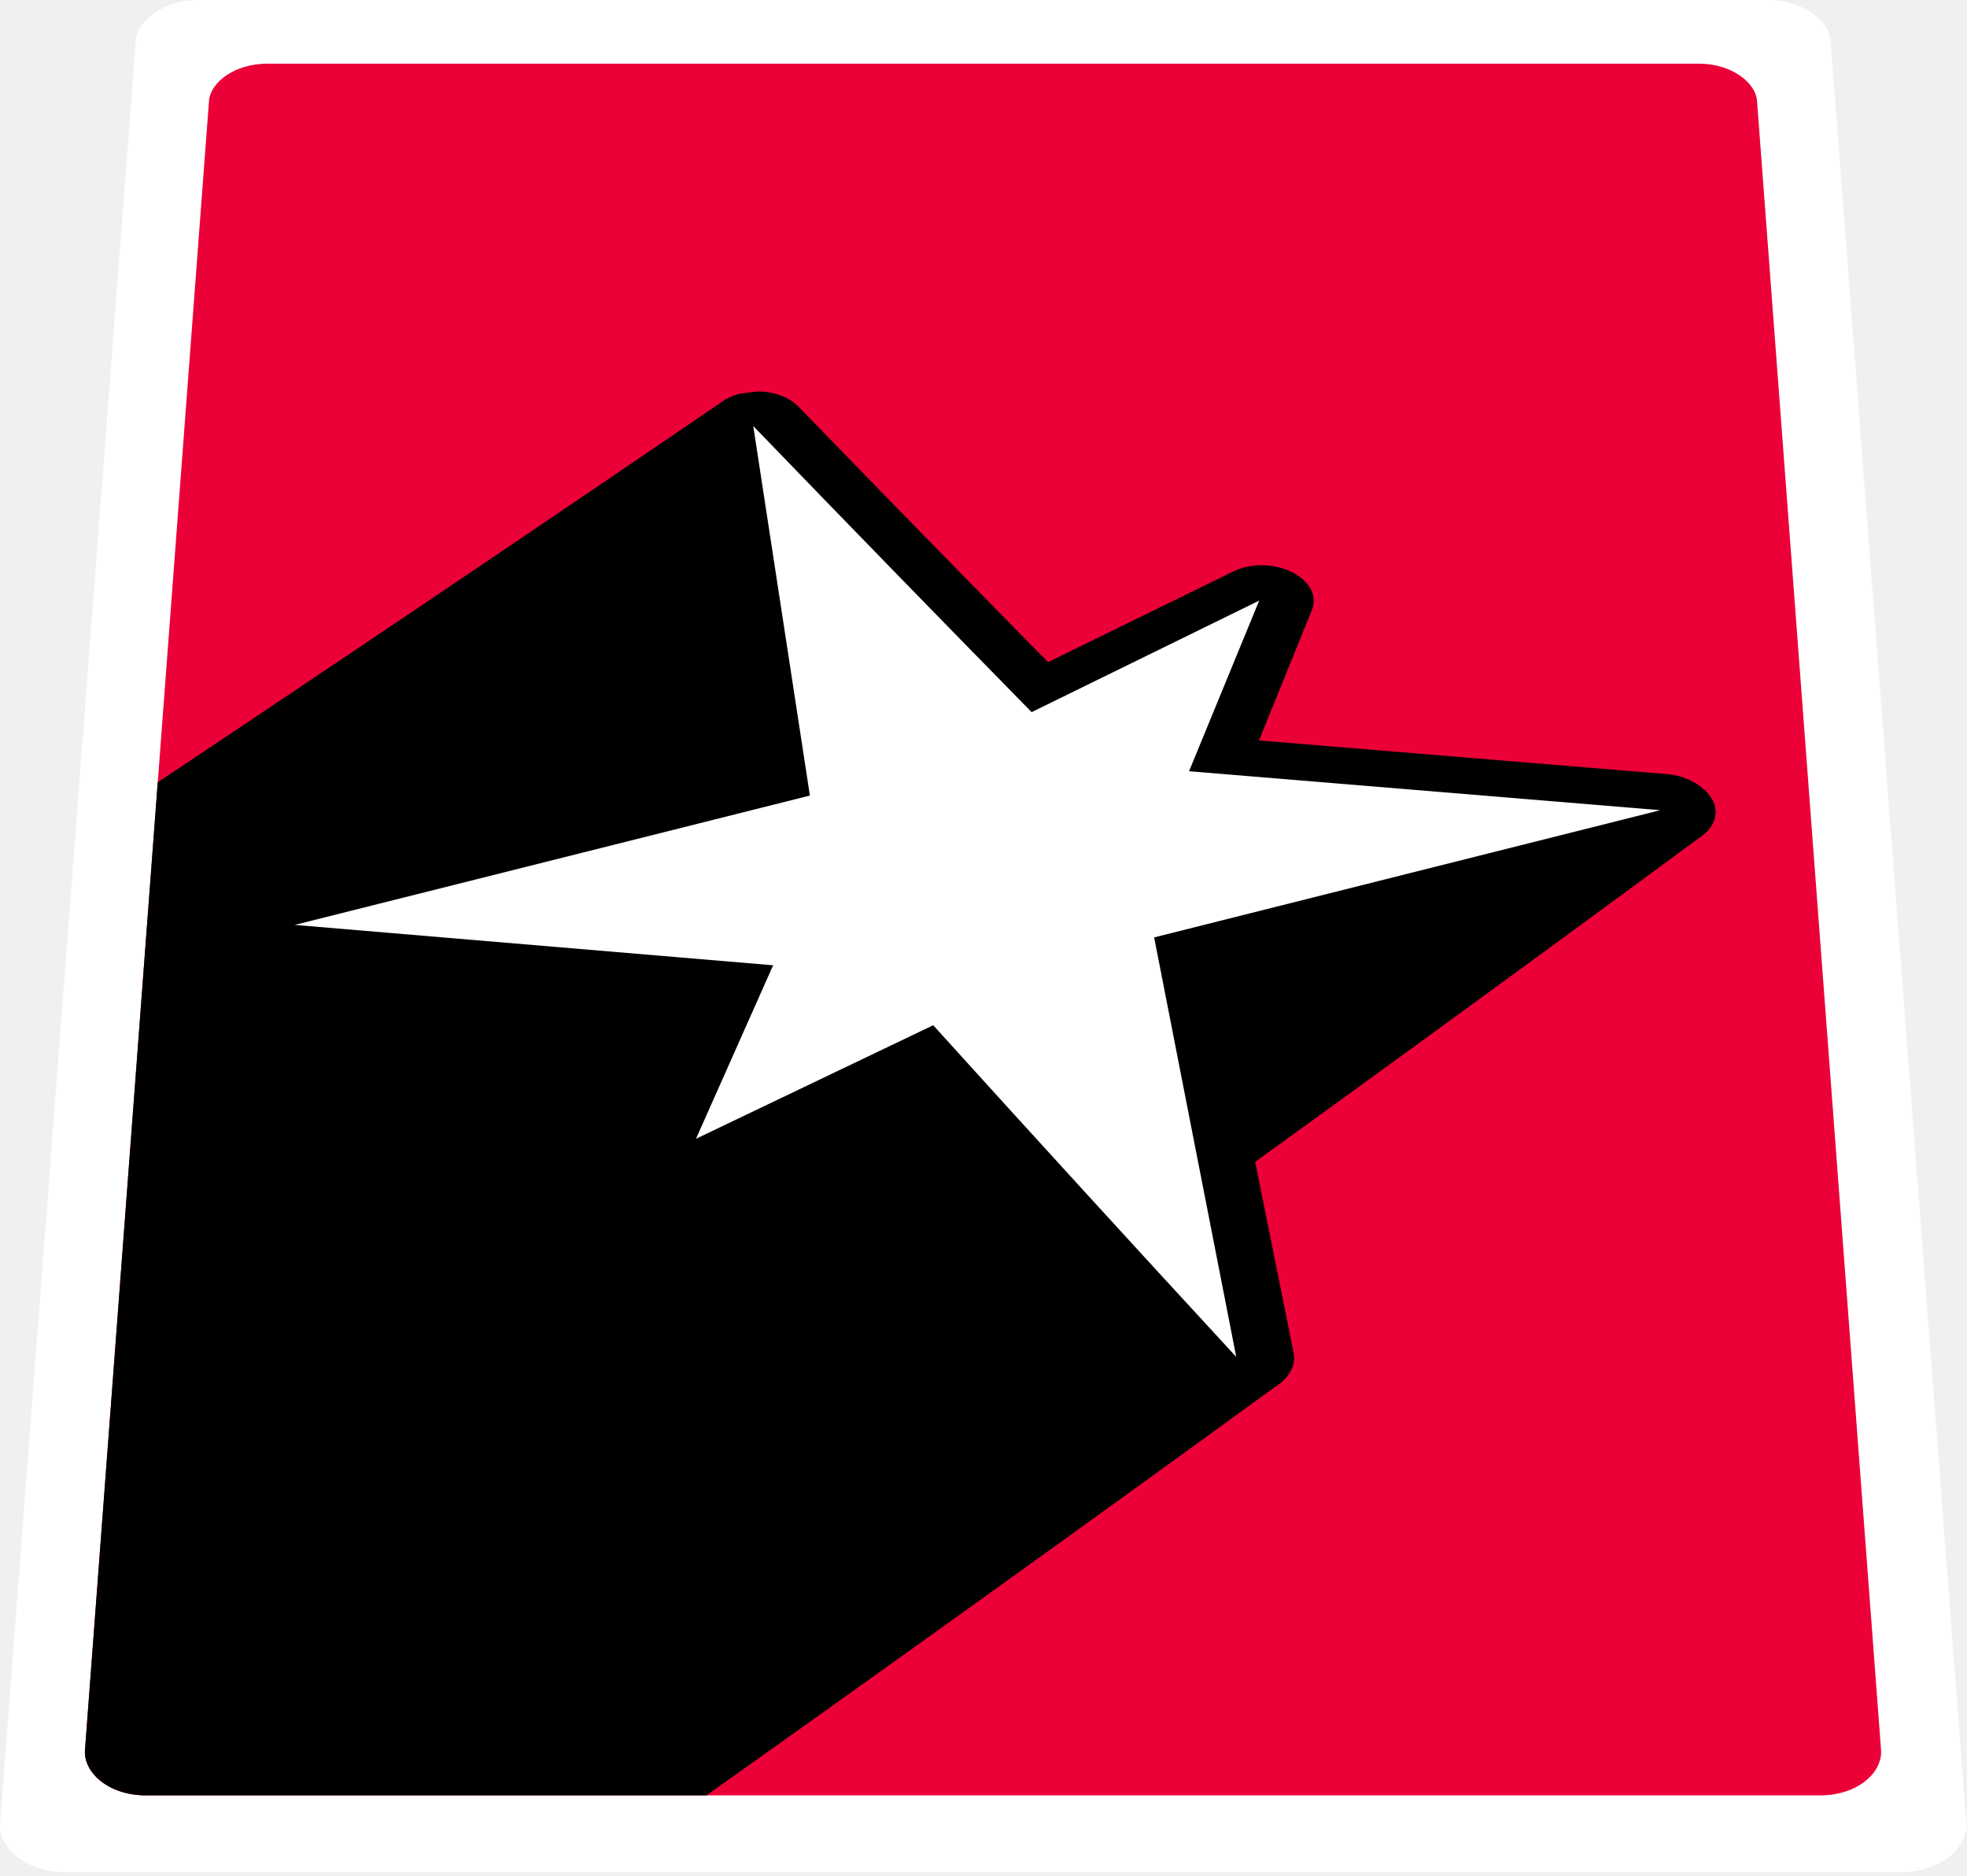
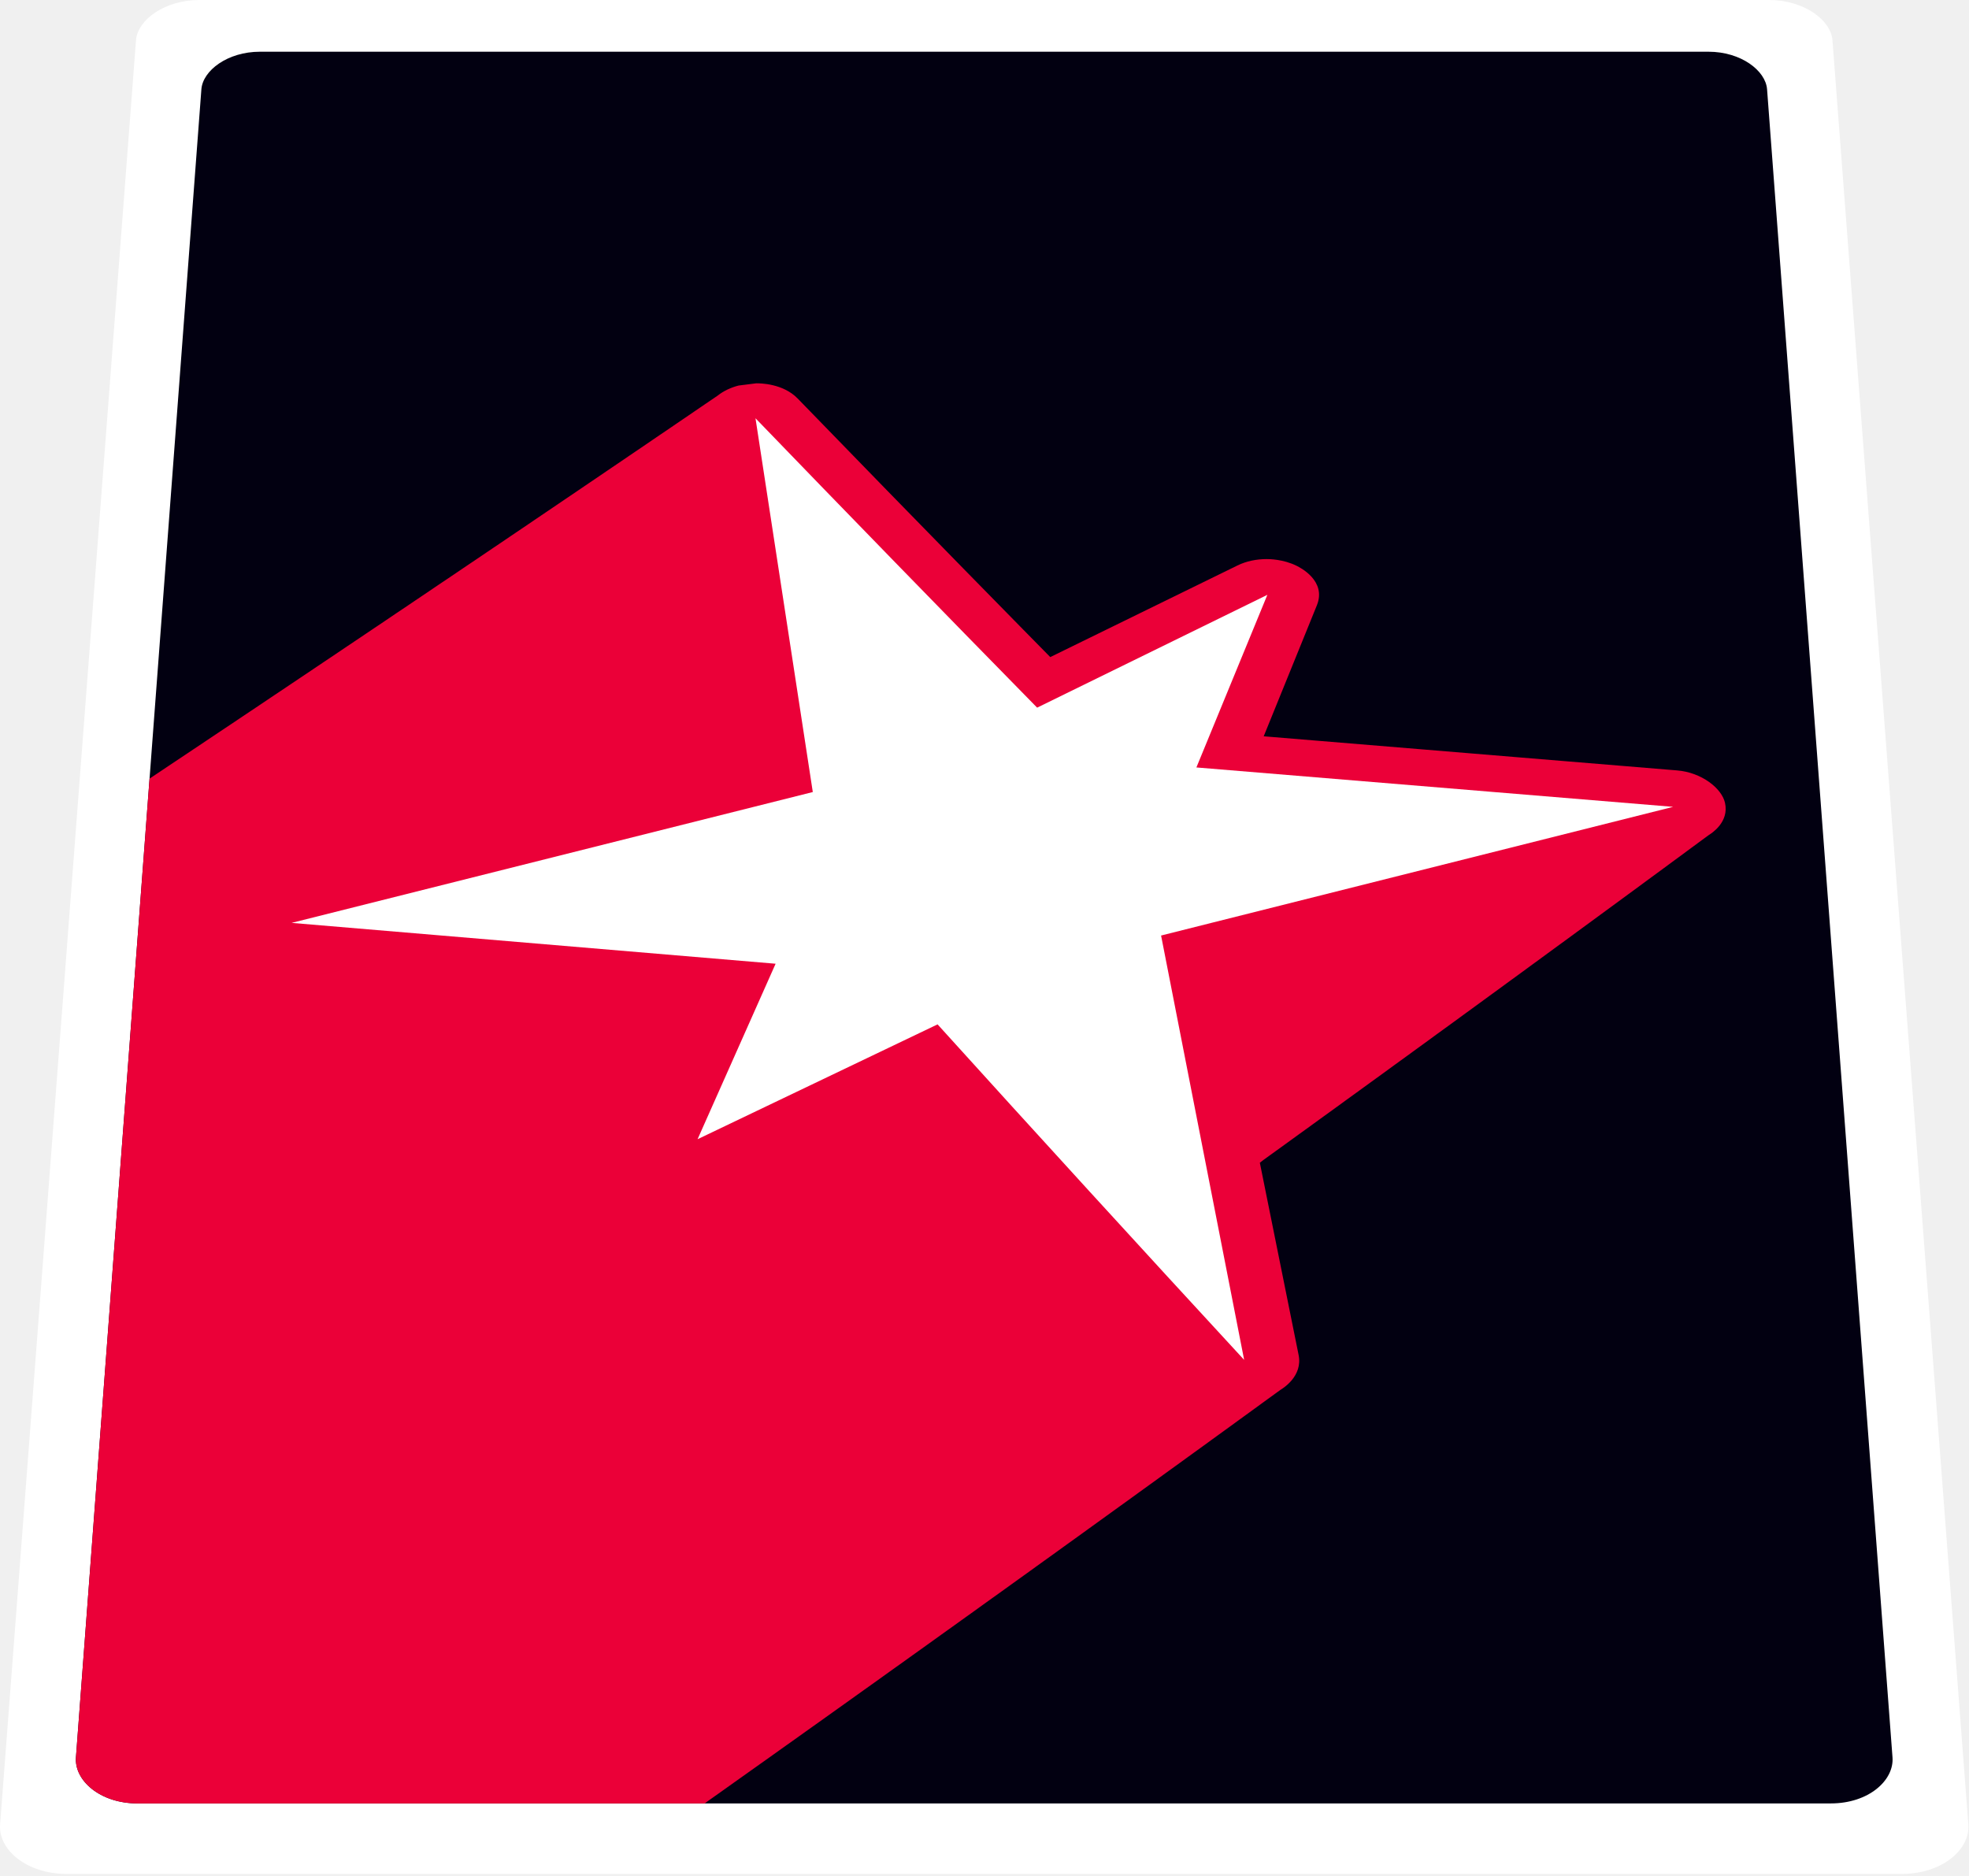
- <svg xmlns="http://www.w3.org/2000/svg" width="556" height="530" viewBox="0 0 556 530" fill="none">
-   <path fill-rule="evenodd" clip-rule="evenodd" d="M0.025 515.26C12.819 347.291 25.611 179.322 38.404 11.353C38.836 5.685 46.412 0 56.315 0H499.525C509.428 0 517.004 5.685 517.437 11.353C530.229 179.322 543.021 347.291 555.815 515.26C556.342 522.186 548.527 529.168 536.949 529.168H18.892C7.313 529.168 -0.502 522.186 0.025 515.26Z" fill="white" />
-   <path fill-rule="evenodd" clip-rule="evenodd" d="M24.023 494.557C35.709 339.204 47.394 183.853 59.079 28.5C59.474 23.258 66.395 18 75.44 18H480.285C489.331 18 496.251 23.258 496.646 28.5C508.332 183.853 520.017 339.204 531.703 494.557C532.185 500.963 525.045 507.42 514.469 507.42H41.256C30.68 507.42 23.541 500.963 24.023 494.557Z" fill="#EB0038" />
-   <path fill-rule="evenodd" clip-rule="evenodd" d="M24.023 494.556C30.878 403.394 37.733 312.232 44.588 221.071L44.787 220.957L46.499 219.818L48.235 218.659L49.934 217.52L51.773 216.294L53.456 215.176L55.211 214.003L56.896 212.873L60.36 210.558L62.184 209.339L63.833 208.236L65.658 207.015L67.332 205.902L69.077 204.733L70.753 203.609L72.558 202.399L74.253 201.269L75.967 200.121L77.648 198.99L79.463 197.774L81.126 196.664L82.861 195.501L84.527 194.381L86.323 193.175L88.007 192.051L89.71 190.908L91.382 189.781L93.187 188.57L94.84 187.465L96.566 186.306L98.22 185.19L99.95 184.023L101.721 182.838L103.375 181.731L105.036 180.609L106.829 179.403L108.473 178.301L110.186 177.149L111.834 176.035L113.551 174.874L115.312 173.694L116.957 172.592L118.608 171.473L120.392 170.273L122.027 169.176L125.393 166.895L127.141 165.722L128.785 164.619L130.459 163.49L132.101 162.376L133.873 161.179L135.499 160.088L137.192 158.943L138.806 157.849L140.583 156.647L142.217 155.549L143.883 154.423L145.514 153.315L147.277 152.123L148.893 151.034L150.577 149.896L152.179 148.805L153.947 147.609L155.515 146.547L157.266 145.363L158.849 144.29L160.587 143.111L162.216 142.012L163.881 140.885L165.473 139.8L167.231 138.607L168.845 137.519L170.494 136.4L172.103 135.302L173.832 134.128L175.452 133.034L177.107 131.911L178.689 130.829L180.438 129.643L182.043 128.558L183.68 127.444L185.28 126.351L186.999 125.181L188.611 124.091L190.254 122.974L191.83 121.896L193.567 120.714L195.149 119.641L196.744 118.55L198.421 117.403L200.05 116.295L201.72 115.162L203.325 114.072C205.018 112.721 207.069 111.806 209.153 111.266L214.117 110.643C215.1 110.643 221.528 110.643 225.659 114.887C260.692 151.025 290.569 181.379 296.237 187.137C313.672 178.605 331.106 170.072 348.542 161.539C351.036 160.312 353.897 159.754 356.661 159.754C357.355 159.754 361.305 159.754 365.121 161.658C366.004 162.099 373.476 165.833 370.733 172.648C365.778 184.854 360.824 197.06 355.869 209.266C394.368 212.444 432.866 215.622 471.366 218.8C478.228 219.36 483.83 223.798 484.747 227.839C485.979 233.273 480.95 236.399 480.268 236.823L477.071 239.169L475.477 240.341L473.93 241.485L472.303 242.688L470.648 243.902L469.155 245L467.501 246.223L465.895 247.402L464.257 248.602L462.735 249.72L461.1 250.927L459.48 252.118L457.822 253.329L456.32 254.432L454.656 255.66L453.041 256.844L451.391 258.048L449.861 259.171L448.216 260.383L446.585 261.579L444.919 262.795L443.407 263.902L441.734 265.135L440.107 266.323L438.448 267.533L436.909 268.661L435.198 269.911L433.652 271.044L430.415 273.41L428.731 274.648L427.108 275.833L425.415 277.064L423.877 278.186L422.212 279.409L420.56 280.614L418.872 281.84L417.343 282.955L415.647 284.198L414.016 285.389L412.313 286.625L410.764 287.753L409.088 288.98L407.428 290.189L404.134 292.575L400.843 294.983L399.13 296.224L397.571 297.357L395.885 298.588L394.159 299.837L392.56 300.995L390.947 302.173L389.242 303.415L387.588 304.615L385.867 305.862L384.298 306.999L382.602 308.235L380.865 309.488L379.257 310.651L377.633 311.834L375.918 313.082L374.256 314.286L372.52 315.538L370.943 316.679L369.237 317.92L367.545 319.146L365.829 320.381L364.237 321.534L362.51 322.786L360.838 323.996L359.094 325.252L357.507 326.398L355.788 327.644L354.789 328.416L365.622 382.126C366.813 388.011 361.317 391.397 360.57 391.856L357.117 394.357L355.395 395.607L351.967 398.108L350.178 399.402L348.566 400.572L346.779 401.875L345.044 403.133L343.274 404.412L341.633 405.603L339.865 406.891L338.115 408.159L336.325 409.45L334.703 410.625L332.905 411.933L331.159 413.195L329.378 414.479L327.725 415.676L325.948 416.968L324.186 418.242L322.386 419.537L320.754 420.718L318.945 422.032L317.189 423.299L315.397 424.587L313.734 425.788L311.886 427.122L310.215 428.329L306.719 430.85L304.899 432.169L303.146 433.432L301.318 434.744L299.655 435.941L297.857 437.243L296.072 438.527L294.249 439.833L292.596 441.022L290.766 442.347L289.003 443.614L287.164 444.932L285.491 446.133L283.679 447.44L281.886 448.729L280.051 450.041L278.33 451.272L276.589 452.527L274.772 453.837L272.922 455.16L271.237 456.367L269.416 457.679L267.551 459.009L265.825 460.243L264.081 461.497L262.239 462.82L260.453 464.101L258.592 465.427L256.898 466.639L255.065 467.956L253.188 469.292L251.451 470.531L247.843 473.12L246.047 474.403L244.173 475.736L242.469 476.953L240.625 478.275L238.797 479.579L236.944 480.896L235.223 482.125L233.358 483.459L231.551 484.747L229.666 486.085L227.952 487.307L226.095 488.633L224.258 489.944L222.392 491.265L220.661 492.499L218.784 493.838L216.967 495.132L215.07 496.475L213.344 497.701L209.671 500.31L207.752 501.674L206.01 502.913L204.122 504.258L202.292 505.556L200.385 506.905L199.722 507.419H41.251C30.678 507.419 23.541 500.961 24.023 494.556Z" fill="black" />
-   <path d="M326.235 264.933C333.97 304.453 341.705 343.973 349.442 383.494C321.424 353.135 290.579 319.37 263.787 289.755C241.436 300.451 219.085 311.148 196.734 321.844C204.002 305.5 211.269 289.156 218.537 272.812C173.461 269.008 128.386 265.204 83.311 261.399C131.85 249.214 180.388 237.028 228.928 224.843C223.591 190.032 218.254 155.222 212.917 120.411C237.496 145.885 266.12 175.302 291.605 201.265C313.046 190.758 334.487 180.251 355.928 169.744C349.319 185.819 342.71 201.895 336.101 217.972C380.501 221.64 424.899 225.31 469.299 228.98C421.611 240.964 373.922 252.948 326.235 264.933Z" fill="white" />
+ <svg xmlns="http://www.w3.org/2000/svg" width="571" height="544" viewBox="0 0 571 544" fill="none">
+   <path fill-rule="evenodd" clip-rule="evenodd" d="M0.026 529.165C13.165 356.663 26.302 184.162 39.44 11.659C39.884 5.839 47.665 0 57.835 0H513.005C523.175 0 530.956 5.839 531.4 11.659C544.538 184.162 557.675 356.663 570.814 529.165C571.356 536.278 563.329 543.448 551.439 543.448H19.401C7.511 543.448 -0.516 536.278 0.026 529.165Z" fill="white" />
+   <path fill-rule="evenodd" clip-rule="evenodd" d="M22.024 509.648C34.15 348.398 46.275 187.149 58.4 25.899C58.81 20.458 65.991 15 75.377 15H495.463C504.849 15 512.03 20.458 512.44 25.899C524.565 187.149 536.69 348.398 548.816 509.648C549.316 516.297 541.908 523 530.934 523H39.906C28.932 523 21.524 516.297 22.024 509.648Z" fill="#020011" />
+   <path fill-rule="evenodd" clip-rule="evenodd" d="M22.024 509.648C29.139 415.026 36.255 320.403 43.37 225.781L43.576 225.663L45.353 224.481L47.155 223.278L48.919 222.095L50.827 220.823L52.574 219.662L54.396 218.445L56.145 217.272L59.74 214.869L61.634 213.604L63.345 212.459L65.24 211.192L66.977 210.036L68.788 208.823L70.528 207.656L72.402 206.4L74.161 205.228L75.94 204.036L77.685 202.862L79.569 201.6L81.295 200.448L83.096 199.241L84.825 198.078L86.689 196.826L88.437 195.66L90.205 194.473L91.94 193.303L93.814 192.046L95.529 190.899L97.321 189.697L99.038 188.538L100.833 187.327L102.672 186.097L104.388 184.948L106.112 183.783L107.974 182.531L109.68 181.388L111.458 180.192L113.169 179.036L114.951 177.831L116.779 176.606L118.486 175.462L120.2 174.3L122.051 173.055L123.748 171.916L127.242 169.549L129.057 168.331L130.763 167.186L132.501 166.014L134.205 164.858L136.044 163.616L137.732 162.483L139.489 161.295L141.164 160.159L143.009 158.912L144.705 157.772L146.434 156.603L148.127 155.453L149.957 154.216L151.634 153.086L153.382 151.904L155.045 150.772L156.88 149.53L158.508 148.428L160.325 147.199L161.968 146.086L163.772 144.862L165.463 143.721L167.191 142.551L168.844 141.425L170.668 140.187L172.344 139.057L174.055 137.896L175.725 136.756L177.52 135.538L179.202 134.402L180.919 133.237L182.562 132.114L184.377 130.882L186.043 129.756L187.742 128.6L189.403 127.465L191.187 126.251L192.86 125.12L194.566 123.96L196.201 122.841L198.004 121.615L199.646 120.501L201.302 119.368L203.043 118.178L204.733 117.028L206.467 115.852L208.133 114.72C209.89 113.318 212.019 112.368 214.182 111.808L219.334 111.161C220.355 111.161 227.027 111.161 231.315 115.566C267.677 153.076 298.689 184.582 304.572 190.559C322.669 181.703 340.765 172.846 358.862 163.989C361.451 162.716 364.421 162.137 367.29 162.137C368.01 162.137 372.11 162.137 376.071 164.113C376.987 164.571 384.743 168.446 381.896 175.52C376.753 188.189 371.611 200.859 366.468 213.528C406.428 216.827 446.388 220.125 486.349 223.424C493.472 224.005 499.286 228.612 500.238 232.806C501.517 238.446 496.297 241.691 495.589 242.131L492.271 244.566L490.616 245.783L489.01 246.97L487.322 248.219L485.604 249.479L484.054 250.619L482.337 251.888L480.67 253.112L478.97 254.357L477.391 255.518L475.693 256.771L474.012 258.007L472.291 259.264L470.732 260.409L469.005 261.683L467.328 262.912L465.616 264.162L464.028 265.328L462.32 266.586L460.627 267.827L458.898 269.089L457.329 270.238L455.592 271.518L453.904 272.751L452.182 274.007L450.584 275.178L448.808 276.475L447.203 277.651L443.844 280.107L442.096 281.392L440.411 282.622L438.654 283.9L437.057 285.065L435.329 286.334L433.614 287.585L431.862 288.857L430.275 290.015L428.515 291.305L426.822 292.541L425.054 293.824L423.447 294.995L421.707 296.268L419.984 297.523L416.565 300L413.149 302.499L411.371 303.787L409.753 304.963L408.003 306.241L406.211 307.537L404.552 308.739L402.877 309.962L401.108 311.251L399.391 312.497L397.604 313.791L395.976 314.971L394.215 316.254L392.413 317.555L390.743 318.762L389.058 319.99L387.278 321.285L385.553 322.535L383.751 323.834L382.114 325.019L380.343 326.307L378.587 327.579L376.806 328.861L375.153 330.058L373.361 331.358L371.625 332.614L369.815 333.917L368.168 335.107L366.384 336.4L365.347 337.201L376.591 392.95C377.827 399.059 372.122 402.573 371.347 403.05L367.763 405.646L365.976 406.943L362.418 409.539L360.561 410.882L358.887 412.097L357.033 413.449L355.232 414.755L353.395 416.082L351.691 417.319L349.856 418.655L348.04 419.972L346.182 421.312L344.498 422.531L342.632 423.889L340.82 425.199L338.971 426.532L337.255 427.774L335.411 429.115L333.582 430.437L331.714 431.782L330.02 433.007L328.142 434.371L326.319 435.686L324.459 437.023L322.733 438.27L320.815 439.654L319.081 440.907L315.452 443.524L313.563 444.893L311.743 446.204L309.846 447.566L308.12 448.808L306.253 450.16L304.401 451.492L302.508 452.848L300.793 454.082L298.893 455.457L297.063 456.773L295.154 458.141L293.418 459.387L291.537 460.744L289.676 462.082L287.771 463.443L285.985 464.721L284.178 466.024L282.292 467.384L280.372 468.757L278.623 470.01L276.733 471.371L274.797 472.752L273.005 474.033L271.195 475.334L269.283 476.708L267.429 478.037L265.498 479.414L263.739 480.672L261.837 482.039L259.889 483.425L258.086 484.711L254.341 487.399L252.477 488.73L250.531 490.114L248.763 491.377L246.849 492.749L244.951 494.103L243.028 495.47L241.242 496.745L239.306 498.13L237.43 499.467L235.474 500.856L233.695 502.124L231.767 503.501L229.86 504.861L227.924 506.232L226.127 507.513L224.179 508.903L222.293 510.246L220.324 511.64L218.532 512.913L214.72 515.621L212.728 517.037L210.92 518.323L208.96 519.719L207.061 521.066L205.081 522.466L204.393 523H39.906C28.932 523 21.524 516.297 22.024 509.648Z" fill="#EB0038" />
+   <path d="M336.708 271.308C344.737 312.328 352.766 353.349 360.796 394.37C331.715 362.858 299.699 327.812 271.89 297.072C248.69 308.174 225.491 319.277 202.291 330.379C209.835 313.415 217.378 296.451 224.922 279.486C178.135 275.538 131.349 271.589 84.562 267.64C134.944 254.992 185.325 242.344 235.707 229.696C230.168 193.564 224.628 157.432 219.089 121.3C244.601 147.741 274.311 178.274 300.764 205.223C323.019 194.317 345.274 183.411 367.529 172.505C360.669 189.191 353.809 205.877 346.949 222.564C393.034 226.372 439.118 230.181 485.203 233.99C435.705 246.429 386.206 258.868 336.708 271.308Z" fill="white" />
</svg>
